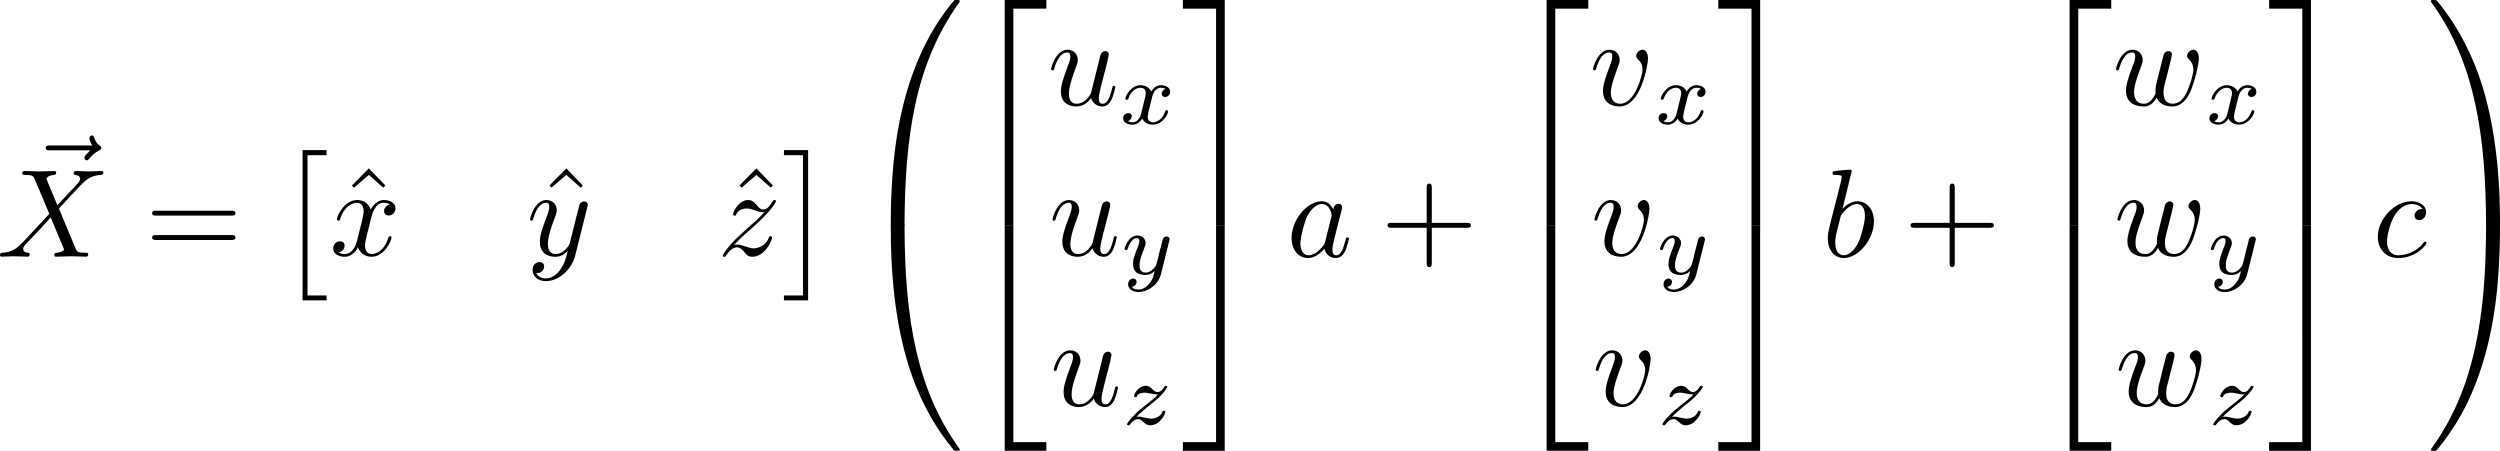
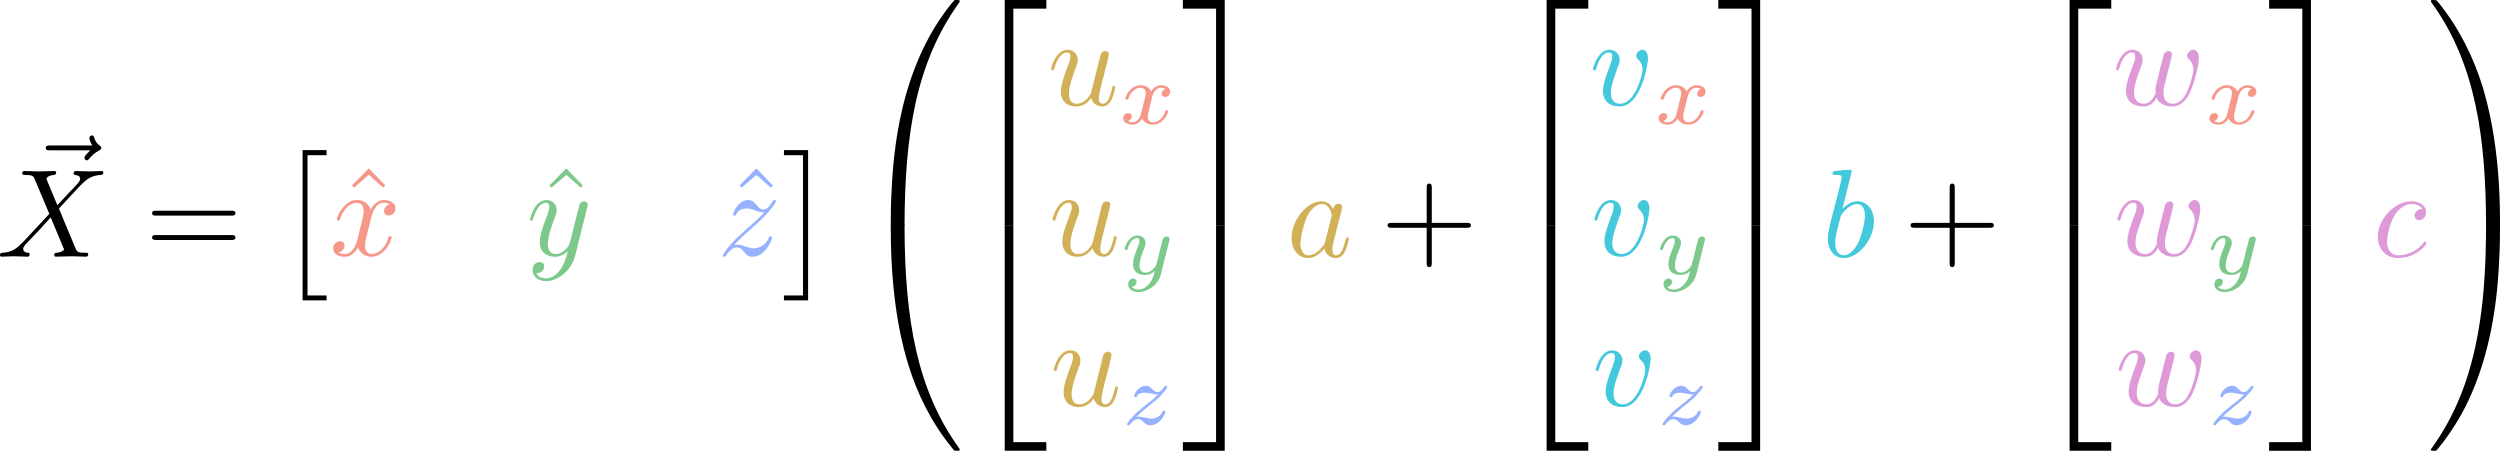
<svg xmlns="http://www.w3.org/2000/svg" xmlns:xlink="http://www.w3.org/1999/xlink" height="4.499em" viewBox="0 0 198.855 35.855" preserveAspectRatio="xMidYMid meet" version="1.1" id="svg327">
  <style>
        @media (prefers-color-scheme: dark)
        {
        svg {
            color: white;
        }
        }
    </style>
  <defs id="defs109">
    <g id="g83">
      <g id="glyph-0-0">
        <path d="m 5.359,-5.938 c -0.141,0.141 -0.469,0.422 -0.469,0.594 0,0.094 0.094,0.203 0.188,0.203 0.094,0 0.141,-0.078 0.203,-0.141 C 5.391,-5.422 5.625,-5.703 6.062,-5.922 6.125,-5.969 6.234,-6.016 6.234,-6.125 6.234,-6.234 6.156,-6.281 6.094,-6.328 5.875,-6.484 5.766,-6.656 5.688,-6.891 5.656,-6.984 5.625,-7.125 5.484,-7.125 c -0.141,0 -0.203,0.141 -0.203,0.219 0,0.047 0.078,0.359 0.234,0.578 H 2.156 c -0.156,0 -0.344,0 -0.344,0.203 0,0.188 0.188,0.188 0.344,0.188 z m 0,0" id="path2" />
      </g>
      <g id="glyph-0-1">
        <path d="M 4.828,-4.094 4,-6.078 c -0.031,-0.078 -0.047,-0.125 -0.047,-0.125 0,-0.062 0.156,-0.25 0.578,-0.297 0.109,-0.016 0.203,-0.016 0.203,-0.188 0,-0.125 -0.125,-0.125 -0.156,-0.125 -0.406,0 -0.828,0.031 -1.25,0.031 -0.25,0 -0.859,-0.031 -1.109,-0.031 -0.062,0 -0.188,0 -0.188,0.203 C 2.031,-6.5 2.141,-6.5 2.266,-6.5 c 0.594,0 0.656,0.094 0.75,0.312 l 1.172,2.781 -2.109,2.266 -0.125,0.109 C 1.469,-0.5 1,-0.344 0.484,-0.312 c -0.125,0.016 -0.219,0.016 -0.219,0.203 0,0.016 0,0.109 0.141,0.109 0.297,0 0.625,-0.031 0.922,-0.031 C 1.703,-0.031 2.094,0 2.453,0 2.516,0 2.625,0 2.625,-0.203 2.625,-0.297 2.531,-0.312 2.516,-0.312 c -0.094,0 -0.406,-0.031 -0.406,-0.312 0,-0.156 0.156,-0.312 0.266,-0.438 L 3.406,-2.141 4.297,-3.125 l 1,2.391 c 0.047,0.109 0.062,0.109 0.062,0.141 0,0.078 -0.203,0.25 -0.578,0.281 C 4.672,-0.297 4.578,-0.297 4.578,-0.125 4.578,0 4.688,0 4.719,0 5,0 5.703,-0.031 5.984,-0.031 6.234,-0.031 6.844,0 7.094,0 c 0.062,0 0.188,0 0.188,-0.188 0,-0.125 -0.109,-0.125 -0.188,-0.125 -0.656,0 -0.688,-0.031 -0.859,-0.438 C 5.859,-1.672 5.188,-3.234 4.953,-3.828 5.625,-4.531 6.672,-5.719 7,-5.984 7.281,-6.234 7.672,-6.469 8.266,-6.5 c 0.125,-0.016 0.219,-0.016 0.219,-0.203 0,0 0,-0.109 -0.125,-0.109 -0.297,0 -0.641,0.031 -0.938,0.031 -0.375,0 -0.75,-0.031 -1.109,-0.031 -0.062,0 -0.188,0 -0.188,0.203 0,0.062 0.047,0.094 0.109,0.109 0.094,0.016 0.406,0.031 0.406,0.312 0,0.141 -0.109,0.266 -0.188,0.359 z m 0,0" id="path5" />
      </g>
      <g id="glyph-0-2">
        <path d="M 3.328,-3.016 C 3.391,-3.266 3.625,-4.188 4.312,-4.188 c 0.047,0 0.297,0 0.5,0.125 C 4.531,-4 4.344,-3.766 4.344,-3.516 c 0,0.156 0.109,0.344 0.375,0.344 0.219,0 0.531,-0.172 0.531,-0.578 0,-0.516 -0.578,-0.656 -0.922,-0.656 -0.578,0 -0.922,0.531 -1.047,0.75 -0.25,-0.656 -0.781,-0.75 -1.078,-0.75 -1.031,0 -1.609,1.281 -1.609,1.531 0,0.109 0.109,0.109 0.125,0.109 0.078,0 0.109,-0.031 0.125,-0.109 0.344,-1.062 1,-1.312 1.344,-1.312 0.188,0 0.531,0.094 0.531,0.672 0,0.312 -0.172,0.969 -0.531,2.375 -0.156,0.609 -0.516,1.031 -0.953,1.031 -0.062,0 -0.281,0 -0.5,-0.125 0.25,-0.062 0.469,-0.266 0.469,-0.547 0,-0.266 -0.219,-0.344 -0.359,-0.344 -0.312,0 -0.547,0.25 -0.547,0.578 0,0.453 0.484,0.656 0.922,0.656 0.672,0 1.031,-0.703 1.047,-0.75 0.125,0.359 0.484,0.75 1.078,0.75 1.031,0 1.594,-1.281 1.594,-1.531 0,-0.109 -0.078,-0.109 -0.109,-0.109 -0.094,0 -0.109,0.047 -0.141,0.109 -0.328,1.078 -1,1.312 -1.312,1.312 -0.391,0 -0.547,-0.312 -0.547,-0.656 0,-0.219 0.047,-0.438 0.156,-0.875 z m 0,0" id="path8" />
      </g>
      <g id="glyph-0-3">
        <path d="m 4.844,-3.797 c 0.047,-0.141 0.047,-0.156 0.047,-0.234 0,-0.172 -0.141,-0.266 -0.297,-0.266 -0.094,0 -0.25,0.062 -0.344,0.203 -0.016,0.062 -0.109,0.359 -0.141,0.547 -0.078,0.25 -0.141,0.531 -0.203,0.797 l -0.453,1.797 c -0.031,0.141 -0.469,0.844 -1.125,0.844 -0.5,0 -0.609,-0.438 -0.609,-0.812 C 1.719,-1.375 1.891,-2 2.219,-2.875 2.375,-3.281 2.422,-3.391 2.422,-3.594 c 0,-0.438 -0.312,-0.812 -0.812,-0.812 -0.953,0 -1.312,1.453 -1.312,1.531 0,0.109 0.094,0.109 0.109,0.109 0.109,0 0.109,-0.031 0.156,-0.188 0.281,-0.938 0.672,-1.234 1.016,-1.234 0.078,0 0.25,0 0.25,0.312 0,0.25 -0.109,0.516 -0.172,0.703 -0.406,1.062 -0.578,1.625 -0.578,2.094 0,0.891 0.625,1.188 1.219,1.188 0.391,0 0.719,-0.172 1,-0.453 -0.125,0.516 -0.25,1.016 -0.641,1.547 -0.266,0.328 -0.641,0.625 -1.094,0.625 -0.141,0 -0.594,-0.031 -0.766,-0.422 0.156,0 0.297,0 0.422,-0.125 C 1.328,1.203 1.422,1.062 1.422,0.875 1.422,0.562 1.156,0.531 1.062,0.531 0.828,0.531 0.5,0.688 0.5,1.172 c 0,0.5 0.438,0.875 1.062,0.875 1.016,0 2.047,-0.906 2.328,-2.031 z m 0,0" id="path11" />
      </g>
      <g id="glyph-0-4">
        <path d="m 1.328,-0.828 c 0.531,-0.578 0.828,-0.828 1.188,-1.141 0,0 0.609,-0.531 0.969,-0.891 C 4.438,-3.781 4.656,-4.266 4.656,-4.312 c 0,-0.094 -0.094,-0.094 -0.109,-0.094 -0.078,0 -0.094,0.016 -0.156,0.109 -0.297,0.484 -0.5,0.641 -0.734,0.641 -0.25,0 -0.359,-0.156 -0.516,-0.328 -0.188,-0.219 -0.359,-0.422 -0.688,-0.422 -0.75,0 -1.203,0.922 -1.203,1.141 0,0.047 0.031,0.109 0.109,0.109 0.094,0 0.109,-0.047 0.141,-0.109 0.188,-0.469 0.766,-0.469 0.844,-0.469 0.203,0 0.391,0.062 0.625,0.141 0.406,0.156 0.516,0.156 0.766,0.156 -0.359,0.422 -1.188,1.141 -1.375,1.297 l -0.906,0.844 C 0.781,-0.625 0.422,-0.062 0.422,0.016 c 0,0.094 0.109,0.094 0.125,0.094 0.078,0 0.094,-0.016 0.156,-0.125 0.234,-0.359 0.531,-0.625 0.859,-0.625 0.219,0 0.328,0.094 0.578,0.375 0.156,0.219 0.344,0.375 0.625,0.375 1,0 1.578,-1.266 1.578,-1.531 0,-0.047 -0.047,-0.109 -0.125,-0.109 -0.094,0 -0.109,0.062 -0.141,0.141 C 3.844,-0.75 3.203,-0.562 2.875,-0.562 c -0.188,0 -0.375,-0.062 -0.578,-0.125 -0.344,-0.125 -0.5,-0.172 -0.703,-0.172 -0.016,0 -0.172,0 -0.266,0.031 z m 0,0" id="path14" />
      </g>
      <g id="glyph-0-5">
        <path d="M 3.484,-0.562 C 3.594,-0.156 3.953,0.109 4.375,0.109 4.719,0.109 4.953,-0.125 5.109,-0.438 5.281,-0.797 5.406,-1.406 5.406,-1.422 c 0,-0.109 -0.078,-0.109 -0.109,-0.109 -0.109,0 -0.109,0.047 -0.141,0.188 -0.141,0.562 -0.328,1.234 -0.75,1.234 -0.203,0 -0.312,-0.125 -0.312,-0.453 0,-0.219 0.125,-0.688 0.203,-1.047 L 4.578,-2.688 C 4.609,-2.828 4.703,-3.203 4.75,-3.359 4.797,-3.594 4.891,-3.969 4.891,-4.031 c 0,-0.172 -0.141,-0.266 -0.281,-0.266 -0.047,0 -0.312,0.016 -0.391,0.344 -0.188,0.734 -0.625,2.484 -0.75,3 -0.016,0.047 -0.406,0.844 -1.141,0.844 -0.516,0 -0.609,-0.453 -0.609,-0.812 0,-0.562 0.281,-1.344 0.531,-2.031 0.125,-0.312 0.172,-0.453 0.172,-0.641 0,-0.438 -0.312,-0.812 -0.812,-0.812 -0.953,0 -1.312,1.453 -1.312,1.531 0,0.109 0.094,0.109 0.109,0.109 0.109,0 0.109,-0.031 0.156,-0.188 0.25,-0.859 0.641,-1.234 1.016,-1.234 0.094,0 0.25,0.016 0.25,0.328 0,0.234 -0.109,0.531 -0.172,0.672 -0.375,1 -0.578,1.609 -0.578,2.094 0,0.953 0.688,1.203 1.219,1.203 0.656,0 1.016,-0.453 1.188,-0.672 z m 0,0" id="path17" />
      </g>
      <g id="glyph-0-6">
        <path d="M 3.719,-3.766 C 3.531,-4.141 3.25,-4.406 2.797,-4.406 c -1.156,0 -2.391,1.469 -2.391,2.922 0,0.938 0.547,1.594 1.312,1.594 0.203,0 0.703,-0.047 1.297,-0.75 0.078,0.422 0.438,0.75 0.906,0.75 0.359,0 0.578,-0.234 0.75,-0.547 0.156,-0.359 0.297,-0.969 0.297,-0.984 0,-0.109 -0.094,-0.109 -0.125,-0.109 -0.094,0 -0.109,0.047 -0.141,0.188 -0.172,0.641 -0.344,1.234 -0.75,1.234 -0.281,0 -0.297,-0.266 -0.297,-0.453 0,-0.219 0.016,-0.312 0.125,-0.75 C 3.891,-1.719 3.906,-1.828 4,-2.203 L 4.359,-3.594 c 0.062,-0.281 0.062,-0.297 0.062,-0.344 0,-0.172 -0.109,-0.266 -0.281,-0.266 -0.25,0 -0.391,0.219 -0.422,0.438 z M 3.078,-1.188 C 3.016,-1 3.016,-0.984 2.875,-0.812 2.438,-0.266 2.031,-0.109 1.75,-0.109 c -0.5,0 -0.641,-0.547 -0.641,-0.938 0,-0.5 0.312,-1.719 0.547,-2.188 0.312,-0.578 0.75,-0.953 1.156,-0.953 0.641,0 0.781,0.812 0.781,0.875 0,0.062 -0.016,0.125 -0.031,0.172 z m 0,0" id="path20" />
      </g>
      <g id="glyph-0-7">
        <path d="m 4.672,-3.703 c 0,-0.547 -0.266,-0.703 -0.438,-0.703 -0.25,0 -0.5,0.266 -0.5,0.484 0,0.125 0.047,0.188 0.156,0.297 0.219,0.203 0.344,0.453 0.344,0.812 0,0.422 -0.609,2.703 -1.766,2.703 -0.516,0 -0.75,-0.344 -0.75,-0.875 0,-0.547 0.281,-1.281 0.578,-2.109 0.078,-0.172 0.125,-0.312 0.125,-0.5 0,-0.438 -0.312,-0.812 -0.812,-0.812 -0.938,0 -1.312,1.453 -1.312,1.531 0,0.109 0.094,0.109 0.109,0.109 0.109,0 0.109,-0.031 0.156,-0.188 0.297,-1 0.719,-1.234 1.016,-1.234 0.078,0 0.25,0 0.25,0.312 0,0.25 -0.109,0.531 -0.172,0.703 -0.438,1.156 -0.562,1.609 -0.562,2.047 0,1.078 0.875,1.234 1.328,1.234 1.672,0 2.25,-3.297 2.25,-3.812 z m 0,0" id="path23" />
      </g>
      <g id="glyph-0-8">
        <path d="m 2.375,-6.812 c 0,0 0,-0.109 -0.125,-0.109 -0.219,0 -0.953,0.078 -1.219,0.109 -0.078,0 -0.188,0.016 -0.188,0.188 0,0.125 0.094,0.125 0.25,0.125 0.469,0 0.484,0.062 0.484,0.172 0,0.062 -0.078,0.406 -0.125,0.609 l -0.828,3.25 c -0.109,0.5 -0.156,0.672 -0.156,1.016 0,0.938 0.531,1.562 1.266,1.562 1.172,0 2.406,-1.484 2.406,-2.922 0,-0.906 -0.531,-1.594 -1.328,-1.594 -0.453,0 -0.875,0.297 -1.172,0.594 z M 1.453,-3.047 C 1.5,-3.266 1.5,-3.281 1.594,-3.391 2.078,-4.031 2.531,-4.188 2.797,-4.188 c 0.359,0 0.625,0.297 0.625,0.938 0,0.594 -0.328,1.734 -0.516,2.109 -0.328,0.672 -0.781,1.031 -1.172,1.031 -0.344,0 -0.672,-0.266 -0.672,-1 0,-0.203 0,-0.391 0.156,-1.016 z m 0,0" id="path26" />
      </g>
      <g id="glyph-0-9">
        <path d="M 4.609,-3.375 C 4.656,-3.594 4.75,-3.969 4.75,-4.031 c 0,-0.172 -0.141,-0.266 -0.281,-0.266 -0.125,0 -0.297,0.078 -0.375,0.281 -0.031,0.062 -0.5,1.969 -0.562,2.234 C 3.453,-1.484 3.438,-1.312 3.438,-1.125 c 0,0.109 0,0.125 0.016,0.172 -0.234,0.531 -0.531,0.844 -0.922,0.844 -0.797,0 -0.797,-0.734 -0.797,-0.906 0,-0.312 0.047,-0.703 0.516,-1.938 0.109,-0.297 0.172,-0.438 0.172,-0.641 0,-0.438 -0.328,-0.812 -0.812,-0.812 -0.953,0 -1.312,1.453 -1.312,1.531 0,0.109 0.094,0.109 0.109,0.109 0.109,0 0.109,-0.031 0.156,-0.188 C 0.844,-3.875 1.219,-4.188 1.578,-4.188 c 0.094,0 0.25,0.016 0.25,0.328 0,0.25 -0.109,0.531 -0.188,0.703 -0.438,1.172 -0.547,1.625 -0.547,2.016 0,0.906 0.656,1.25 1.406,1.25 0.172,0 0.641,0 1.031,-0.703 0.266,0.641 0.953,0.703 1.25,0.703 0.75,0 1.188,-0.625 1.453,-1.219 0.328,-0.781 0.656,-2.125 0.656,-2.594 0,-0.547 -0.266,-0.703 -0.438,-0.703 -0.25,0 -0.5,0.266 -0.5,0.484 0,0.125 0.062,0.188 0.141,0.266 0.109,0.109 0.359,0.359 0.359,0.844 0,0.344 -0.281,1.312 -0.547,1.828 -0.25,0.531 -0.609,0.875 -1.094,0.875 -0.469,0 -0.734,-0.297 -0.734,-0.875 0,-0.266 0.062,-0.578 0.109,-0.719 z m 0,0" id="path29" />
      </g>
      <g id="glyph-0-10">
        <path d="m 3.953,-3.781 c -0.172,0 -0.297,0 -0.438,0.125 -0.172,0.156 -0.188,0.328 -0.188,0.391 0,0.25 0.188,0.359 0.375,0.359 0.281,0 0.547,-0.25 0.547,-0.641 0,-0.484 -0.469,-0.859 -1.172,-0.859 -1.344,0 -2.672,1.422 -2.672,2.828 0,0.906 0.578,1.688 1.625,1.688 1.422,0 2.25,-1.062 2.25,-1.172 0,-0.062 -0.047,-0.141 -0.109,-0.141 -0.062,0 -0.078,0.031 -0.141,0.109 -0.781,0.984 -1.875,0.984 -1.984,0.984 -0.625,0 -0.906,-0.484 -0.906,-1.094 0,-0.406 0.203,-1.375 0.547,-1.984 0.312,-0.578 0.859,-1 1.406,-1 0.328,0 0.719,0.125 0.859,0.406 z m 0,0" id="path32" />
      </g>
      <g id="glyph-1-0">
        <path d="m 6.844,-3.266 c 0.156,0 0.344,0 0.344,-0.188 C 7.188,-3.656 7,-3.656 6.859,-3.656 h -5.969 c -0.141,0 -0.328,0 -0.328,0.203 0,0.188 0.188,0.188 0.328,0.188 z m 0.016,1.938 c 0.141,0 0.328,0 0.328,-0.203 0,-0.188 -0.188,-0.188 -0.344,-0.188 H 0.891 c -0.141,0 -0.328,0 -0.328,0.188 0,0.203 0.188,0.203 0.328,0.203 z m 0,0" id="path35" />
      </g>
      <g id="glyph-1-1">
        <path d="M 2.5,-6.922 1.156,-5.562 1.328,-5.391 2.5,-6.406 3.641,-5.391 3.812,-5.562 Z m 0,0" id="path38" />
      </g>
      <g id="glyph-1-2">
        <path d="m 4.078,-2.297 h 2.781 C 7,-2.297 7.188,-2.297 7.188,-2.5 7.188,-2.688 7,-2.688 6.859,-2.688 h -2.781 v -2.797 c 0,-0.141 0,-0.328 -0.203,-0.328 -0.203,0 -0.203,0.188 -0.203,0.328 V -2.688 h -2.781 c -0.141,0 -0.328,0 -0.328,0.188 0,0.203 0.188,0.203 0.328,0.203 h 2.781 V 0.5 c 0,0.141 0,0.328 0.203,0.328 0.203,0 0.203,-0.188 0.203,-0.328 z m 0,0" id="path41" />
      </g>
      <g id="glyph-2-0">
        <path d="m 2.016,11.547 h 1.906 V 11.156 H 2.406 V 0 h 1.516 v -0.406 h -1.906 z m 0,0" id="path44" />
      </g>
      <g id="glyph-2-1">
        <path d="M 2.141,11.547 V -0.406 H 0.219 V 0 H 1.734 V 11.156 H 0.219 v 0.391 z m 0,0" id="path47" />
      </g>
      <g id="glyph-2-2">
        <path d="M 3.734,17.641 C 3.953,17.641 4,17.641 4,17.5 4.031,10.516 4.828,4.719 8.328,-0.156 c 0.062,-0.094 0.062,-0.109 0.062,-0.141 0,-0.094 -0.062,-0.094 -0.219,-0.094 -0.172,0 -0.188,0 -0.203,0.016 -0.047,0.031 -1.312,1.484 -2.312,3.5 -1.312,2.625 -2.141,5.641 -2.516,9.281 -0.031,0.297 -0.234,2.375 -0.234,4.734 v 0.391 c 0,0.109 0.062,0.109 0.281,0.109 z m 0,0" id="path50" />
      </g>
      <g id="glyph-2-3">
        <path d="m 3.188,-0.5 c -0.219,0 -0.281,0 -0.281,0.109 V 0 c 0,6.094 1.078,9.656 1.391,10.672 C 4.969,12.875 6.078,15.219 7.75,17.266 7.891,17.453 7.938,17.5 7.969,17.516 8,17.531 8,17.531 8.172,17.531 c 0.156,0 0.219,0 0.219,-0.094 0,-0.016 0,-0.047 -0.062,-0.125 C 5.016,12.703 4.016,7.156 4,-0.359 4,-0.5 3.953,-0.5 3.734,-0.5 Z m 0,0" id="path53" />
      </g>
      <g id="glyph-2-4">
        <path d="m 3.25,17.547 h 0.688 v -17.25 h 2.625 v -0.688 H 3.25 Z m 0,0" id="path56" />
      </g>
      <g id="glyph-2-5">
        <path d="m 3.25,17.531 h 3.312 v -0.688 h -2.625 v -17.25 H 3.25 Z m 0,0" id="path59" />
      </g>
      <g id="glyph-2-6">
        <path d="m 2.703,17.547 h 0.688 v -17.938 H 0.062 v 0.688 h 2.641 z m 0,0" id="path62" />
      </g>
      <g id="glyph-2-7">
        <path d="M 2.703,16.844 H 0.062 v 0.688 h 3.328 v -17.938 h -0.688 z m 0,0" id="path65" />
      </g>
      <g id="glyph-2-8">
        <path d="M 5.812,17.141 C 5.812,11.062 4.719,7.484 4.422,6.484 3.734,4.266 2.625,1.938 0.969,-0.125 0.812,-0.297 0.781,-0.344 0.734,-0.375 c -0.016,0 -0.031,-0.016 -0.188,-0.016 -0.141,0 -0.234,0 -0.234,0.094 0,0.031 0,0.047 0.141,0.234 3.469,4.844 4.234,10.812 4.25,17.562 0,0.141 0.062,0.141 0.281,0.141 H 5.531 c 0.203,0 0.266,0 0.281,-0.109 z m 0,0" id="path68" />
      </g>
      <g id="glyph-2-9">
        <path d="M 5.812,-0.391 C 5.797,-0.5 5.734,-0.5 5.531,-0.5 H 4.984 c -0.219,0 -0.281,0 -0.281,0.141 0,1.031 -0.016,3.406 -0.266,5.875 C 3.891,10.672 2.578,14.25 0.391,17.312 0.312,17.391 0.312,17.422 0.312,17.438 c 0,0.094 0.094,0.094 0.234,0.094 0.156,0 0.188,0 0.203,-0.016 C 0.781,17.484 2.047,16.031 3.062,14.031 4.375,11.391 5.203,8.375 5.578,4.75 5.609,4.438 5.812,2.359 5.812,0 Z m 0,0" id="path71" />
      </g>
      <g id="glyph-3-0">
        <path d="M 1.734,-0.734 C 1.672,-0.5 1.438,-0.125 1.078,-0.125 c -0.016,0 -0.234,0 -0.375,-0.094 0.281,-0.094 0.312,-0.344 0.312,-0.391 0,-0.156 -0.125,-0.25 -0.281,-0.25 -0.203,0 -0.406,0.156 -0.406,0.422 0,0.344 0.391,0.5 0.734,0.5 0.328,0 0.609,-0.188 0.781,-0.484 C 2.016,-0.062 2.391,0.062 2.672,0.062 c 0.812,0 1.234,-0.859 1.234,-1.062 0,-0.094 -0.094,-0.094 -0.109,-0.094 -0.109,0 -0.109,0.047 -0.141,0.125 -0.141,0.484 -0.562,0.844 -0.953,0.844 -0.281,0 -0.422,-0.188 -0.422,-0.453 0,-0.188 0.172,-0.812 0.359,-1.594 C 2.781,-2.703 3.094,-2.875 3.328,-2.875 c 0.016,0 0.219,0 0.375,0.094 -0.219,0.062 -0.312,0.266 -0.312,0.391 0,0.141 0.125,0.25 0.281,0.25 0.156,0 0.391,-0.125 0.391,-0.422 0,-0.391 -0.453,-0.516 -0.719,-0.516 -0.359,0 -0.641,0.234 -0.781,0.5 -0.125,-0.281 -0.453,-0.5 -0.844,-0.5 C 0.938,-3.078 0.5,-2.219 0.5,-2 c 0,0.078 0.094,0.078 0.109,0.078 0.094,0 0.094,-0.016 0.141,-0.109 C 0.922,-2.578 1.359,-2.875 1.703,-2.875 1.938,-2.875 2.125,-2.75 2.125,-2.422 2.125,-2.281 2.031,-1.938 1.969,-1.688 Z m 0,0" id="path74" />
      </g>
      <g id="glyph-3-1">
        <path d="M 3.875,-2.625 C 3.906,-2.719 3.906,-2.734 3.906,-2.781 3.906,-2.922 3.797,-3 3.672,-3 3.594,-3 3.469,-2.969 3.391,-2.844 3.359,-2.797 3.312,-2.578 3.281,-2.438 L 3.125,-1.859 c -0.031,0.172 -0.25,1.047 -0.281,1.125 0,0 -0.312,0.609 -0.844,0.609 -0.484,0 -0.484,-0.453 -0.484,-0.578 0,-0.375 0.156,-0.812 0.375,-1.359 C 1.969,-2.281 2,-2.359 2,-2.484 2,-2.812 1.719,-3.078 1.344,-3.078 0.641,-3.078 0.328,-2.125 0.328,-2 c 0,0.078 0.094,0.078 0.125,0.078 0.094,0 0.094,-0.031 0.125,-0.109 C 0.75,-2.609 1.047,-2.875 1.328,-2.875 1.438,-2.875 1.5,-2.797 1.5,-2.641 c 0,0.172 -0.062,0.312 -0.094,0.406 C 1.062,-1.375 1,-1.125 1,-0.812 1,-0.703 1,-0.375 1.266,-0.141 1.484,0.031 1.781,0.062 1.969,0.062 2.25,0.062 2.5,-0.031 2.719,-0.25 2.641,0.141 2.562,0.438 2.266,0.781 2.078,1 1.797,1.219 1.422,1.219 c -0.047,0 -0.375,0 -0.516,-0.219 0.375,-0.047 0.375,-0.375 0.375,-0.391 0,-0.219 -0.203,-0.266 -0.266,-0.266 -0.172,0 -0.406,0.141 -0.406,0.469 0,0.344 0.328,0.609 0.828,0.609 C 2.141,1.422 3,0.875 3.219,0 Z m 0,0" id="path77" />
      </g>
      <g id="glyph-3-2">
        <path d="m 1.172,-0.609 c 0.188,-0.188 0.312,-0.312 0.891,-0.797 0.156,-0.109 0.672,-0.531 0.875,-0.719 0.422,-0.422 0.688,-0.781 0.688,-0.859 0,-0.094 -0.078,-0.094 -0.109,-0.094 -0.062,0 -0.094,0.016 -0.125,0.078 -0.219,0.312 -0.359,0.422 -0.531,0.422 -0.078,0 -0.188,0 -0.391,-0.203 -0.234,-0.25 -0.391,-0.297 -0.547,-0.297 -0.562,0 -0.938,0.609 -0.938,0.812 0,0.078 0.062,0.094 0.109,0.094 0.094,0 0.109,-0.016 0.125,-0.094 0.109,-0.25 0.5,-0.266 0.609,-0.266 0.172,0 0.344,0.047 0.438,0.062 0.391,0.078 0.438,0.078 0.609,0.078 -0.172,0.203 -0.297,0.328 -0.969,0.844 -0.547,0.438 -0.734,0.609 -0.859,0.75 -0.422,0.406 -0.625,0.719 -0.625,0.781 0,0.078 0.094,0.078 0.125,0.078 0.062,0 0.078,0 0.109,-0.062 0.188,-0.266 0.406,-0.422 0.641,-0.422 0.094,0 0.188,0 0.375,0.172 0.219,0.219 0.359,0.312 0.594,0.312 C 3,0.062 3.469,-0.781 3.469,-1.016 3.469,-1.094 3.391,-1.094 3.359,-1.094 3.266,-1.094 3.25,-1.062 3.219,-0.984 3.094,-0.641 2.688,-0.469 2.344,-0.469 2.188,-0.469 2,-0.516 1.828,-0.547 1.516,-0.625 1.453,-0.625 1.328,-0.625 c -0.016,0 -0.109,0 -0.156,0.016 z m 0,0" id="path80" />
      </g>
    </g>
    <clipPath id="clip-0">
      <path clip-rule="nonzero" d="m 141,18 h 7 v 18.863 h -7 z m 0,0" id="path85" />
    </clipPath>
    <clipPath id="clip-1">
      <path clip-rule="nonzero" d="m 151,18 h 4 v 18.863 h -4 z m 0,0" id="path88" />
    </clipPath>
    <clipPath id="clip-2">
      <path clip-rule="nonzero" d="m 165,18 h 4 v 18.863 h -4 z m 0,0" id="path91" />
    </clipPath>
    <clipPath id="clip-3">
      <path clip-rule="nonzero" d="m 194,18 h 4 v 18.863 h -4 z m 0,0" id="path94" />
    </clipPath>
    <clipPath id="clip-4">
      <path clip-rule="nonzero" d="m 207,18 h 5 v 18.863 h -5 z m 0,0" id="path97" />
    </clipPath>
    <clipPath id="clip-5">
      <path clip-rule="nonzero" d="m 235,18 h 5 v 18.863 h -5 z m 0,0" id="path100" />
    </clipPath>
    <clipPath id="clip-6">
      <path clip-rule="nonzero" d="m 251,18 h 4 v 18.863 h -4 z m 0,0" id="path103" />
    </clipPath>
    <clipPath id="clip-7">
      <path clip-rule="nonzero" d="m 264,18 h 6 v 18.863 h -6 z m 0,0" id="path106" />
    </clipPath>
  </defs>
  <g fill="currentColor" fill-opacity="1" id="g113" transform="translate(-71.10863,-1.004375)">
    <use xlink:href="#glyph-0-0" x="72.934" y="18.901" id="use111" width="100%" height="100%" />
  </g>
  <g fill="currentColor" fill-opacity="1" id="g117" transform="translate(-71.10863,-1.004375)">
    <use xlink:href="#glyph-0-1" x="70.843" y="21.42" id="use115" width="100%" height="100%" />
  </g>
  <g fill="currentColor" fill-opacity="1" id="g121" transform="translate(-71.10863,-1.004375)">
    <use xlink:href="#glyph-1-0" x="82.646" y="21.42" id="use119" width="100%" height="100%" />
  </g>
  <g fill="currentColor" fill-opacity="1" id="g125" transform="translate(-71.10863,-1.004375)">
    <use xlink:href="#glyph-2-0" x="93.162" y="13.35" id="use123" width="100%" height="100%" />
  </g>
-   <g fill="currentColor" fill-opacity="1" id="g129" transform="translate(-71.10863,-1.004375)">
+   <g fill="#f59789" fill-opacity="1" id="g129" transform="translate(-71.10863,-1.004375)">
    <use xlink:href="#glyph-1-1" x="97.946" y="21.32" id="use127" width="100%" height="100%" />
  </g>
-   <g fill="currentColor" fill-opacity="1" id="g133" transform="translate(-71.10863,-1.004375)">
+   <g fill="#f59789" fill-opacity="1" id="g133" transform="translate(-71.10863,-1.004375)">
    <use xlink:href="#glyph-0-2" x="97.313" y="21.32" id="use131" width="100%" height="100%" />
  </g>
-   <g fill="currentColor" fill-opacity="1" id="g137" transform="translate(-71.10863,-1.004375)">
+   <g fill="#7dc98c" fill-opacity="1" id="g137" transform="translate(-71.10863,-1.004375)">
    <use xlink:href="#glyph-1-1" x="113.654" y="21.32" id="use135" width="100%" height="100%" />
  </g>
-   <g fill="currentColor" fill-opacity="1" id="g141" transform="translate(-71.10863,-1.004375)">
+   <g fill="#7dc98c" fill-opacity="1" id="g141" transform="translate(-71.10863,-1.004375)">
    <use xlink:href="#glyph-0-3" x="112.97" y="21.32" id="use139" width="100%" height="100%" />
  </g>
-   <g fill="currentColor" fill-opacity="1" id="g145" transform="translate(-71.10863,-1.004375)">
+   <g fill="#96b1fe" fill-opacity="1" id="g145" transform="translate(-71.10863,-1.004375)">
    <use xlink:href="#glyph-1-1" x="128.773" y="21.32" id="use143" width="100%" height="100%" />
  </g>
-   <g fill="currentColor" fill-opacity="1" id="g149" transform="translate(-71.10863,-1.004375)">
+   <g fill="#96b1fe" fill-opacity="1" id="g149" transform="translate(-71.10863,-1.004375)">
    <use xlink:href="#glyph-0-4" x="128.174" y="21.32" id="use147" width="100%" height="100%" />
  </g>
  <g fill="currentColor" fill-opacity="1" id="g153" transform="translate(-71.10863,-1.004375)">
    <use xlink:href="#glyph-2-1" x="133.246" y="13.35" id="use151" width="100%" height="100%" />
  </g>
  <g fill="currentColor" fill-opacity="1" id="g157" transform="translate(-71.10863,-1.004375)">
    <use xlink:href="#glyph-2-2" x="139.057" y="1.395" id="use155" width="100%" height="100%" />
  </g>
  <g clip-path="url(#clip-0)" id="g163" transform="translate(-71.10863,-1.004375)">
    <g fill="currentColor" fill-opacity="1" id="g161">
      <use xlink:href="#glyph-2-3" x="139.057" y="19.328" id="use159" width="100%" height="100%" />
    </g>
  </g>
  <g fill="currentColor" fill-opacity="1" id="g167" transform="translate(-71.10863,-1.004375)">
    <use xlink:href="#glyph-2-4" x="147.775" y="1.395" id="use165" width="100%" height="100%" />
  </g>
  <g clip-path="url(#clip-1)" id="g173" transform="translate(-71.10863,-1.004375)">
    <g fill="currentColor" fill-opacity="1" id="g171">
      <use xlink:href="#glyph-2-5" x="147.775" y="19.328" id="use169" width="100%" height="100%" />
    </g>
  </g>
-   <g fill="currentColor" fill-opacity="1" id="g177" transform="translate(-71.10863,-1.004375)">
+   <g fill="#d2b057" fill-opacity="1" id="g177" transform="translate(-71.10863,-1.004375)">
    <use xlink:href="#glyph-0-5" x="154.416" y="9.365" id="use175" width="100%" height="100%" />
  </g>
-   <g fill="currentColor" fill-opacity="1" id="g181" transform="translate(-71.10863,-1.004375)">
+   <g fill="#f59789" fill-opacity="1" id="g181" transform="translate(-71.10863,-1.004375)">
    <use xlink:href="#glyph-3-0" x="160.119" y="10.859" id="use179" width="100%" height="100%" />
  </g>
-   <g fill="currentColor" fill-opacity="1" id="g185" transform="translate(-71.10863,-1.004375)">
+   <g fill="#d2b057" fill-opacity="1" id="g185" transform="translate(-71.10863,-1.004375)">
    <use xlink:href="#glyph-0-5" x="154.53" y="21.32" id="use183" width="100%" height="100%" />
  </g>
-   <g fill="currentColor" fill-opacity="1" id="g189" transform="translate(-71.10863,-1.004375)">
+   <g fill="#7dc98c" fill-opacity="1" id="g189" transform="translate(-71.10863,-1.004375)">
    <use xlink:href="#glyph-3-1" x="160.233" y="22.814" id="use187" width="100%" height="100%" />
  </g>
-   <g fill="currentColor" fill-opacity="1" id="g193" transform="translate(-71.10863,-1.004375)">
+   <g fill="#d2b057" fill-opacity="1" id="g193" transform="translate(-71.10863,-1.004375)">
    <use xlink:href="#glyph-0-5" x="154.629" y="33.275" id="use191" width="100%" height="100%" />
  </g>
-   <g fill="currentColor" fill-opacity="1" id="g197" transform="translate(-71.10863,-1.004375)">
+   <g fill="#96b1fe" fill-opacity="1" id="g197" transform="translate(-71.10863,-1.004375)">
    <use xlink:href="#glyph-3-2" x="160.332" y="34.77" id="use195" width="100%" height="100%" />
  </g>
  <g fill="currentColor" fill-opacity="1" id="g201" transform="translate(-71.10863,-1.004375)">
    <use xlink:href="#glyph-2-6" x="165.135" y="1.395" id="use199" width="100%" height="100%" />
  </g>
  <g clip-path="url(#clip-2)" id="g207" transform="translate(-71.10863,-1.004375)">
    <g fill="currentColor" fill-opacity="1" id="g205">
      <use xlink:href="#glyph-2-7" x="165.135" y="19.328" id="use203" width="100%" height="100%" />
    </g>
  </g>
-   <g fill="currentColor" fill-opacity="1" id="g211" transform="translate(-71.10863,-1.004375)">
+   <g fill="#d2b057" fill-opacity="1" id="g211" transform="translate(-71.10863,-1.004375)">
    <use xlink:href="#glyph-0-6" x="173.438" y="21.42" id="use209" width="100%" height="100%" />
  </g>
  <g fill="currentColor" fill-opacity="1" id="g215" transform="translate(-71.10863,-1.004375)">
    <use xlink:href="#glyph-1-2" x="180.918" y="21.42" id="use213" width="100%" height="100%" />
  </g>
  <g fill="currentColor" fill-opacity="1" id="g219" transform="translate(-71.10863,-1.004375)">
    <use xlink:href="#glyph-2-4" x="190.88" y="1.395" id="use217" width="100%" height="100%" />
  </g>
  <g clip-path="url(#clip-3)" id="g225" transform="translate(-71.10863,-1.004375)">
    <g fill="currentColor" fill-opacity="1" id="g223">
      <use xlink:href="#glyph-2-5" x="190.88" y="19.328" id="use221" width="100%" height="100%" />
    </g>
  </g>
-   <g fill="currentColor" fill-opacity="1" id="g229" transform="translate(-71.10863,-1.004375)">
+   <g fill="#43c8dc" fill-opacity="1" id="g229" transform="translate(-71.10863,-1.004375)">
    <use xlink:href="#glyph-0-7" x="197.522" y="9.365" id="use227" width="100%" height="100%" />
  </g>
-   <g fill="currentColor" fill-opacity="1" id="g233" transform="translate(-71.10863,-1.004375)">
+   <g fill="#f59789" fill-opacity="1" id="g233" transform="translate(-71.10863,-1.004375)">
    <use xlink:href="#glyph-3-0" x="202.709" y="10.859" id="use231" width="100%" height="100%" />
  </g>
-   <g fill="currentColor" fill-opacity="1" id="g237" transform="translate(-71.10863,-1.004375)">
+   <g fill="#43c8dc" fill-opacity="1" id="g237" transform="translate(-71.10863,-1.004375)">
    <use xlink:href="#glyph-0-7" x="197.636" y="21.32" id="use235" width="100%" height="100%" />
  </g>
-   <g fill="currentColor" fill-opacity="1" id="g241" transform="translate(-71.10863,-1.004375)">
+   <g fill="#7dc98c" fill-opacity="1" id="g241" transform="translate(-71.10863,-1.004375)">
    <use xlink:href="#glyph-3-1" x="202.822" y="22.815" id="use239" width="100%" height="100%" />
  </g>
-   <g fill="currentColor" fill-opacity="1" id="g245" transform="translate(-71.10863,-1.004375)">
+   <g fill="#43c8dc" fill-opacity="1" id="g245" transform="translate(-71.10863,-1.004375)">
    <use xlink:href="#glyph-0-7" x="197.735" y="33.275" id="use243" width="100%" height="100%" />
  </g>
-   <g fill="currentColor" fill-opacity="1" id="g249" transform="translate(-71.10863,-1.004375)">
+   <g fill="#96b1fe" fill-opacity="1" id="g249" transform="translate(-71.10863,-1.004375)">
    <use xlink:href="#glyph-3-2" x="202.921" y="34.77" id="use247" width="100%" height="100%" />
  </g>
  <g fill="currentColor" fill-opacity="1" id="g253" transform="translate(-71.10863,-1.004375)">
    <use xlink:href="#glyph-2-6" x="207.724" y="1.395" id="use251" width="100%" height="100%" />
  </g>
  <g clip-path="url(#clip-4)" id="g259" transform="translate(-71.10863,-1.004375)">
    <g fill="currentColor" fill-opacity="1" id="g257">
      <use xlink:href="#glyph-2-7" x="207.724" y="19.328" id="use255" width="100%" height="100%" />
    </g>
  </g>
-   <g fill="currentColor" fill-opacity="1" id="g263" transform="translate(-71.10863,-1.004375)">
+   <g fill="#43c8dc" fill-opacity="1" id="g263" transform="translate(-71.10863,-1.004375)">
    <use xlink:href="#glyph-0-8" x="216.027" y="21.42" id="use261" width="100%" height="100%" />
  </g>
  <g fill="currentColor" fill-opacity="1" id="g267" transform="translate(-71.10863,-1.004375)">
    <use xlink:href="#glyph-1-2" x="222.516" y="21.42" id="use265" width="100%" height="100%" />
  </g>
  <g fill="currentColor" fill-opacity="1" id="g271" transform="translate(-71.10863,-1.004375)">
    <use xlink:href="#glyph-2-4" x="232.479" y="1.395" id="use269" width="100%" height="100%" />
  </g>
  <g clip-path="url(#clip-5)" id="g277" transform="translate(-71.10863,-1.004375)">
    <g fill="currentColor" fill-opacity="1" id="g275">
      <use xlink:href="#glyph-2-5" x="232.479" y="19.328" id="use273" width="100%" height="100%" />
    </g>
  </g>
-   <g fill="currentColor" fill-opacity="1" id="g281" transform="translate(-71.10863,-1.004375)">
+   <g fill="#dd99d8" fill-opacity="1" id="g281" transform="translate(-71.10863,-1.004375)">
    <use xlink:href="#glyph-0-9" x="239.121" y="9.365" id="use279" width="100%" height="100%" />
  </g>
-   <g fill="currentColor" fill-opacity="1" id="g285" transform="translate(-71.10863,-1.004375)">
+   <g fill="#f59789" fill-opacity="1" id="g285" transform="translate(-71.10863,-1.004375)">
    <use xlink:href="#glyph-3-0" x="246.521" y="10.859" id="use283" width="100%" height="100%" />
  </g>
-   <g fill="currentColor" fill-opacity="1" id="g289" transform="translate(-71.10863,-1.004375)">
+   <g fill="#dd99d8" fill-opacity="1" id="g289" transform="translate(-71.10863,-1.004375)">
    <use xlink:href="#glyph-0-9" x="239.234" y="21.32" id="use287" width="100%" height="100%" />
  </g>
-   <g fill="currentColor" fill-opacity="1" id="g293" transform="translate(-71.10863,-1.004375)">
+   <g fill="#7dc98c" fill-opacity="1" id="g293" transform="translate(-71.10863,-1.004375)">
    <use xlink:href="#glyph-3-1" x="246.635" y="22.815" id="use291" width="100%" height="100%" />
  </g>
-   <g fill="currentColor" fill-opacity="1" id="g297" transform="translate(-71.10863,-1.004375)">
+   <g fill="#dd99d8" fill-opacity="1" id="g297" transform="translate(-71.10863,-1.004375)">
    <use xlink:href="#glyph-0-9" x="239.333" y="33.275" id="use295" width="100%" height="100%" />
  </g>
-   <g fill="currentColor" fill-opacity="1" id="g301" transform="translate(-71.10863,-1.004375)">
+   <g fill="#96b1fe" fill-opacity="1" id="g301" transform="translate(-71.10863,-1.004375)">
    <use xlink:href="#glyph-3-2" x="246.734" y="34.77" id="use299" width="100%" height="100%" />
  </g>
  <g fill="currentColor" fill-opacity="1" id="g305" transform="translate(-71.10863,-1.004375)">
    <use xlink:href="#glyph-2-6" x="251.537" y="1.395" id="use303" width="100%" height="100%" />
  </g>
  <g clip-path="url(#clip-6)" id="g311" transform="translate(-71.10863,-1.004375)">
    <g fill="currentColor" fill-opacity="1" id="g309">
      <use xlink:href="#glyph-2-7" x="251.537" y="19.328" id="use307" width="100%" height="100%" />
    </g>
  </g>
-   <g fill="currentColor" fill-opacity="1" id="g315" transform="translate(-71.10863,-1.004375)">
+   <g fill="#dd99d8" fill-opacity="1" id="g315" transform="translate(-71.10863,-1.004375)">
    <use xlink:href="#glyph-0-10" x="259.839" y="21.42" id="use313" width="100%" height="100%" />
  </g>
  <g fill="currentColor" fill-opacity="1" id="g319" transform="translate(-71.10863,-1.004375)">
    <use xlink:href="#glyph-2-8" x="264.151" y="1.395" id="use317" width="100%" height="100%" />
  </g>
  <g clip-path="url(#clip-7)" id="g325" transform="translate(-71.10863,-1.004375)">
    <g fill="currentColor" fill-opacity="1" id="g323">
      <use xlink:href="#glyph-2-9" x="264.151" y="19.328" id="use321" width="100%" height="100%" />
    </g>
  </g>
</svg>
